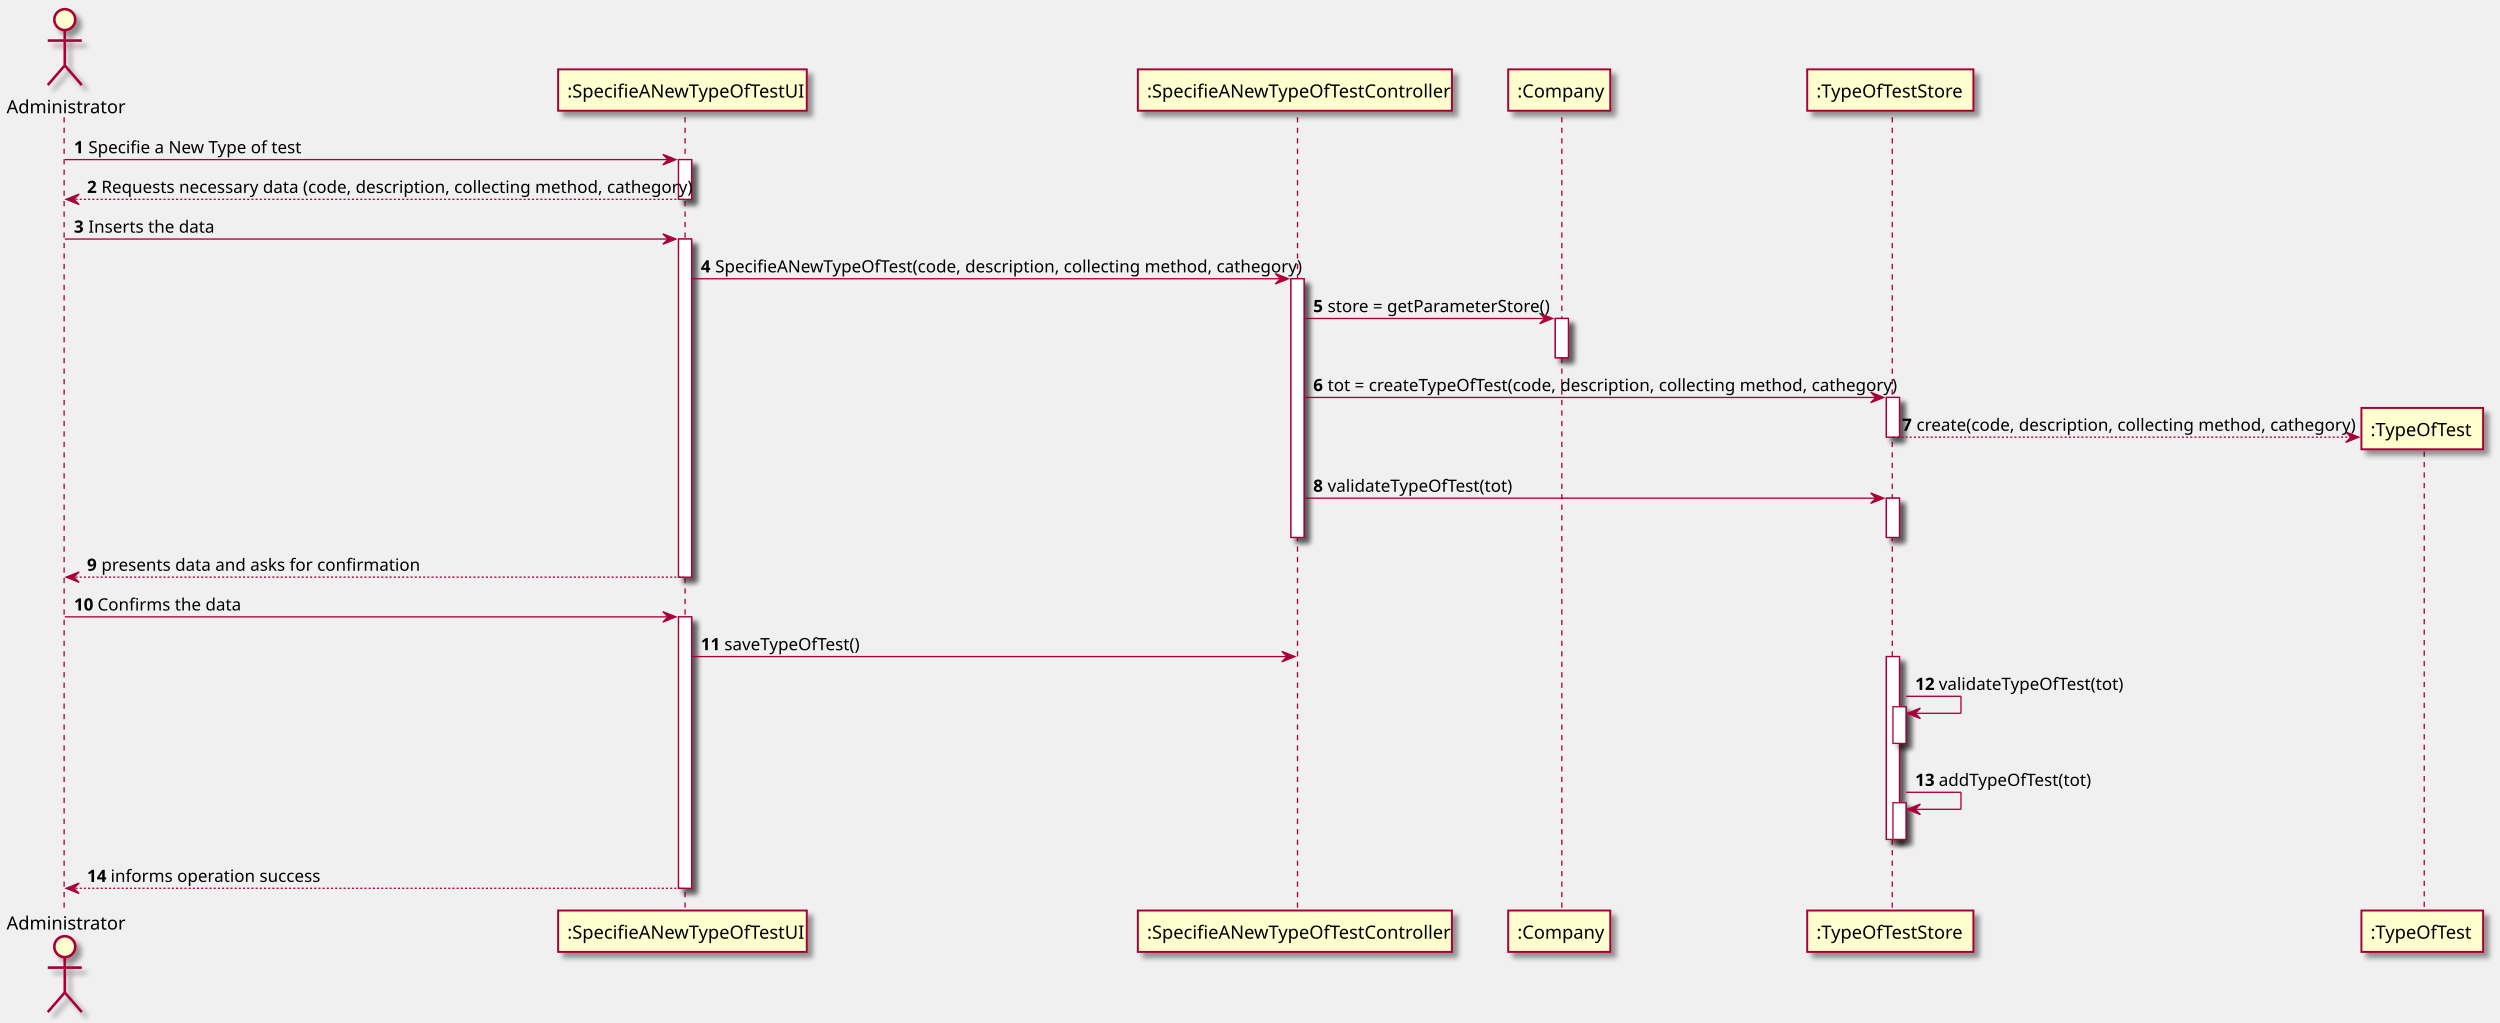
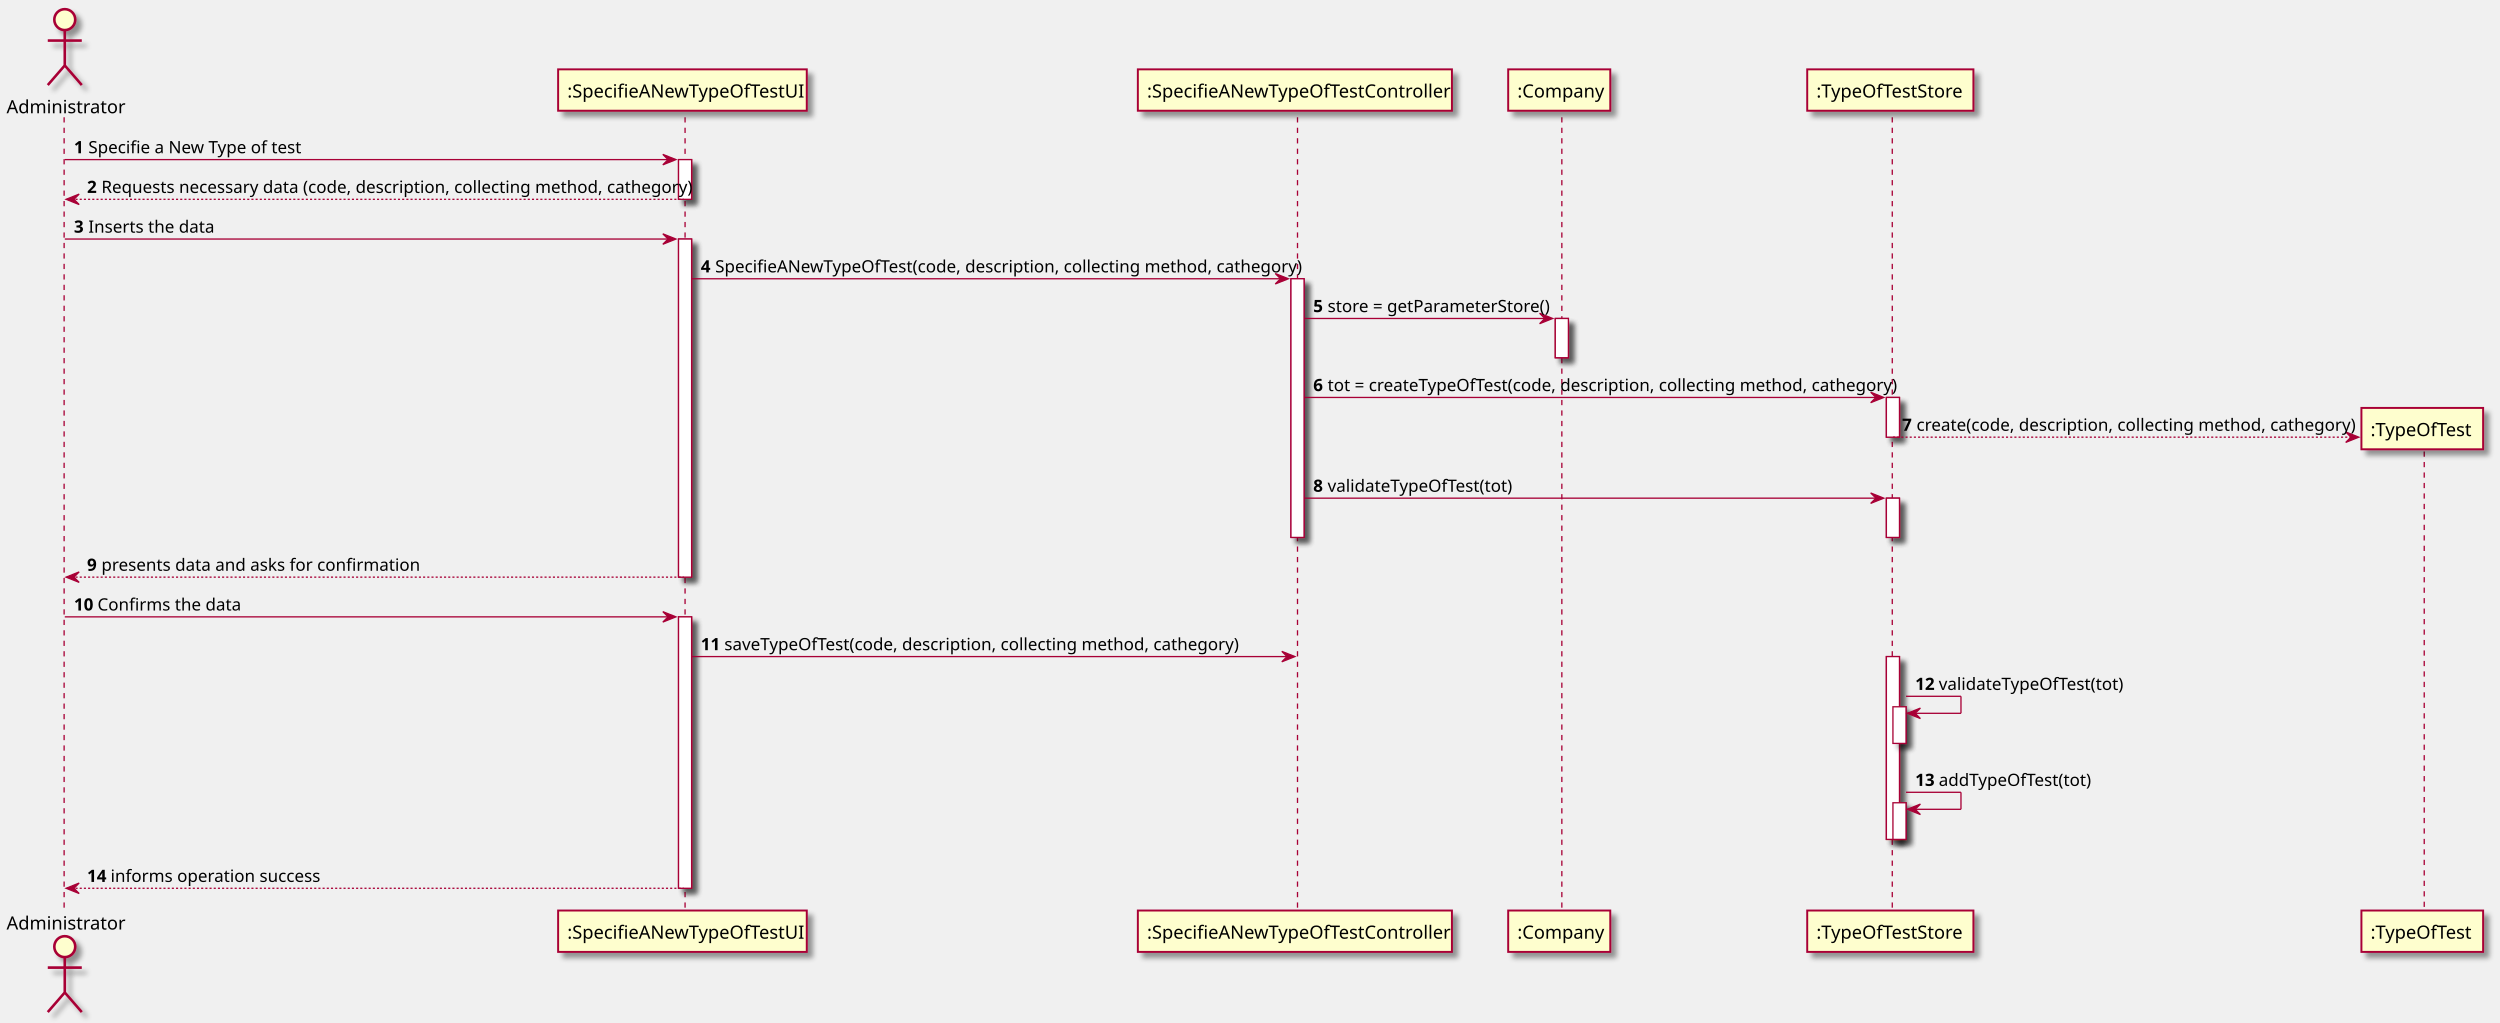
<svg xmlns="http://www.w3.org/2000/svg" contentScriptType="application/ecmascript" contentStyleType="text/css" height="977.5px" preserveAspectRatio="none" style="width:2388px;height:977px;" version="1.1" viewBox="0 0 2388 977" width="2388.75px" zoomAndPan="magnify">
  <defs>
-     <filter height="300%" id="fb11fi1tanb4w" width="300%" x="-1" y="-1">
+     <filter height="300%" id="f1lvmnjxryd5dr" width="300%" x="-1" y="-1">
      <feGaussianBlur result="blurOut" stdDeviation="2.5" />
      <feColorMatrix in="blurOut" result="blurOut2" type="matrix" values="0 0 0 0 0 0 0 0 0 0 0 0 0 0 0 0 0 0 .4 0" />
      <feOffset dx="5.0" dy="5.0" in="blurOut2" result="blurOut3" />
      <feBlend in="SourceGraphic" in2="blurOut3" mode="normal" />
    </filter>
  </defs>
  <g>
-     <rect fill="#FFFFFF" filter="url(#fb11fi1tanb4w)" height="37.94" style="stroke:#A80036;stroke-width:1.25;" width="12.5" x="648.125" y="152.451" />
-     <rect fill="#FFFFFF" filter="url(#fb11fi1tanb4w)" height="322.959" style="stroke:#A80036;stroke-width:1.25;" width="12.5" x="648.125" y="228.33" />
-     <rect fill="#FFFFFF" filter="url(#fb11fi1tanb4w)" height="259.258" style="stroke:#A80036;stroke-width:1.25;" width="12.5" x="648.125" y="589.229" />
-     <rect fill="#FFFFFF" filter="url(#fb11fi1tanb4w)" height="247.08" style="stroke:#A80036;stroke-width:1.25;" width="12.5" x="1233.125" y="266.269" />
-     <rect fill="#FFFFFF" filter="url(#fb11fi1tanb4w)" height="37.5" style="stroke:#A80036;stroke-width:1.25;" width="12.5" x="1485.625" y="304.209" />
-     <rect fill="#FFFFFF" filter="url(#fb11fi1tanb4w)" height="37.94" style="stroke:#A80036;stroke-width:1.25;" width="12.5" x="1801.875" y="379.648" />
-     <rect fill="#FFFFFF" filter="url(#fb11fi1tanb4w)" height="37.5" style="stroke:#A80036;stroke-width:1.25;" width="12.5" x="1801.875" y="475.85" />
-     <rect fill="#FFFFFF" filter="url(#fb11fi1tanb4w)" height="174.629" style="stroke:#A80036;stroke-width:1.25;" width="12.5" x="1801.875" y="627.168" />
-     <rect fill="#FFFFFF" filter="url(#fb11fi1tanb4w)" height="35" style="stroke:#A80036;stroke-width:1.25;" width="12.5" x="1808.125" y="675.107" />
-     <rect fill="#FFFFFF" filter="url(#fb11fi1tanb4w)" height="35" style="stroke:#A80036;stroke-width:1.25;" width="12.5" x="1808.125" y="766.797" />
+     <rect fill="#FFFFFF" filter="url(#f1lvmnjxryd5dr)" height="37.94" style="stroke:#A80036;stroke-width:1.25;" width="12.5" x="648.125" y="152.451" />
+     <rect fill="#FFFFFF" filter="url(#f1lvmnjxryd5dr)" height="322.959" style="stroke:#A80036;stroke-width:1.25;" width="12.5" x="648.125" y="228.33" />
+     <rect fill="#FFFFFF" filter="url(#f1lvmnjxryd5dr)" height="259.258" style="stroke:#A80036;stroke-width:1.25;" width="12.5" x="648.125" y="589.229" />
+     <rect fill="#FFFFFF" filter="url(#f1lvmnjxryd5dr)" height="247.08" style="stroke:#A80036;stroke-width:1.25;" width="12.5" x="1233.125" y="266.269" />
+     <rect fill="#FFFFFF" filter="url(#f1lvmnjxryd5dr)" height="37.5" style="stroke:#A80036;stroke-width:1.25;" width="12.5" x="1485.625" y="304.209" />
+     <rect fill="#FFFFFF" filter="url(#f1lvmnjxryd5dr)" height="37.94" style="stroke:#A80036;stroke-width:1.25;" width="12.5" x="1801.875" y="379.648" />
+     <rect fill="#FFFFFF" filter="url(#f1lvmnjxryd5dr)" height="37.5" style="stroke:#A80036;stroke-width:1.25;" width="12.5" x="1801.875" y="475.85" />
+     <rect fill="#FFFFFF" filter="url(#f1lvmnjxryd5dr)" height="174.629" style="stroke:#A80036;stroke-width:1.25;" width="12.5" x="1801.875" y="627.168" />
+     <rect fill="#FFFFFF" filter="url(#f1lvmnjxryd5dr)" height="35" style="stroke:#A80036;stroke-width:1.25;" width="12.5" x="1808.125" y="675.107" />
+     <rect fill="#FFFFFF" filter="url(#f1lvmnjxryd5dr)" height="35" style="stroke:#A80036;stroke-width:1.25;" width="12.5" x="1808.125" y="766.797" />
    <line style="stroke:#A80036;stroke-width:1.25;stroke-dasharray:5.0,5.0;" x1="61.25" x2="61.25" y1="112.012" y2="870.986" />
    <line style="stroke:#A80036;stroke-width:1.25;stroke-dasharray:5.0,5.0;" x1="654.375" x2="654.375" y1="112.012" y2="870.986" />
    <line style="stroke:#A80036;stroke-width:1.25;stroke-dasharray:5.0,5.0;" x1="1239.375" x2="1239.375" y1="112.012" y2="870.986" />
    <line style="stroke:#A80036;stroke-width:1.25;stroke-dasharray:5.0,5.0;" x1="1491.875" x2="1491.875" y1="112.012" y2="870.986" />
    <line style="stroke:#A80036;stroke-width:1.25;stroke-dasharray:5.0,5.0;" x1="1807.5" x2="1807.5" y1="112.012" y2="870.986" />
    <line style="stroke:#A80036;stroke-width:1.25;stroke-dasharray:5.0,5.0;" x1="2315.625" x2="2315.625" y1="431.279" y2="870.986" />
    <text fill="#000000" font-family="sans-serif" font-size="17.5" lengthAdjust="spacing" textLength="103.75" x="6.25" y="108.166">Administrator</text>
-     <ellipse cx="61.875" cy="18.75" fill="#FEFECE" filter="url(#fb11fi1tanb4w)" rx="10" ry="10" style="stroke:#A80036;stroke-width:2.5;" />
-     <path d="M61.875,28.75 L61.875,62.5 M45.625,38.75 L78.125,38.75 M61.875,62.5 L45.625,81.25 M61.875,62.5 L78.125,81.25 " fill="none" filter="url(#fb11fi1tanb4w)" style="stroke:#A80036;stroke-width:2.5;" />
+     <ellipse cx="61.875" cy="18.75" fill="#FEFECE" filter="url(#f1lvmnjxryd5dr)" rx="10" ry="10" style="stroke:#A80036;stroke-width:2.5;" />
+     <path d="M61.875,28.75 L61.875,62.5 M45.625,38.75 L78.125,38.75 M61.875,62.5 L45.625,81.25 M61.875,62.5 L78.125,81.25 " fill="none" filter="url(#f1lvmnjxryd5dr)" style="stroke:#A80036;stroke-width:2.5;" />
    <text fill="#000000" font-family="sans-serif" font-size="17.5" lengthAdjust="spacing" textLength="103.75" x="6.25" y="887.903">Administrator</text>
-     <ellipse cx="61.875" cy="904.248" fill="#FEFECE" filter="url(#fb11fi1tanb4w)" rx="10" ry="10" style="stroke:#A80036;stroke-width:2.5;" />
-     <path d="M61.875,914.248 L61.875,947.998 M45.625,924.248 L78.125,924.248 M61.875,947.998 L45.625,966.748 M61.875,947.998 L78.125,966.748 " fill="none" filter="url(#fb11fi1tanb4w)" style="stroke:#A80036;stroke-width:2.5;" />
-     <rect fill="#FEFECE" filter="url(#fb11fi1tanb4w)" height="39.512" style="stroke:#A80036;stroke-width:1.875;" width="237.5" x="533.125" y="66.25" />
+     <ellipse cx="61.875" cy="904.248" fill="#FEFECE" filter="url(#f1lvmnjxryd5dr)" rx="10" ry="10" style="stroke:#A80036;stroke-width:2.5;" />
+     <path d="M61.875,914.248 L61.875,947.998 M45.625,924.248 L78.125,924.248 M61.875,947.998 L45.625,966.748 M61.875,947.998 L78.125,966.748 " fill="none" filter="url(#f1lvmnjxryd5dr)" style="stroke:#A80036;stroke-width:2.5;" />
+     <rect fill="#FEFECE" filter="url(#f1lvmnjxryd5dr)" height="39.512" style="stroke:#A80036;stroke-width:1.875;" width="237.5" x="533.125" y="66.25" />
    <text fill="#000000" font-family="sans-serif" font-size="17.5" lengthAdjust="spacing" textLength="220" x="541.875" y="93.166">:SpecifieANewTypeOfTestUI</text>
-     <rect fill="#FEFECE" filter="url(#fb11fi1tanb4w)" height="39.512" style="stroke:#A80036;stroke-width:1.875;" width="237.5" x="533.125" y="869.736" />
+     <rect fill="#FEFECE" filter="url(#f1lvmnjxryd5dr)" height="39.512" style="stroke:#A80036;stroke-width:1.875;" width="237.5" x="533.125" y="869.736" />
    <text fill="#000000" font-family="sans-serif" font-size="17.5" lengthAdjust="spacing" textLength="220" x="541.875" y="896.653">:SpecifieANewTypeOfTestUI</text>
-     <rect fill="#FEFECE" filter="url(#fb11fi1tanb4w)" height="39.512" style="stroke:#A80036;stroke-width:1.875;" width="300" x="1086.875" y="66.25" />
+     <rect fill="#FEFECE" filter="url(#f1lvmnjxryd5dr)" height="39.512" style="stroke:#A80036;stroke-width:1.875;" width="300" x="1086.875" y="66.25" />
    <text fill="#000000" font-family="sans-serif" font-size="17.5" lengthAdjust="spacing" textLength="282.5" x="1095.625" y="93.166">:SpecifieANewTypeOfTestController</text>
-     <rect fill="#FEFECE" filter="url(#fb11fi1tanb4w)" height="39.512" style="stroke:#A80036;stroke-width:1.875;" width="300" x="1086.875" y="869.736" />
+     <rect fill="#FEFECE" filter="url(#f1lvmnjxryd5dr)" height="39.512" style="stroke:#A80036;stroke-width:1.875;" width="300" x="1086.875" y="869.736" />
    <text fill="#000000" font-family="sans-serif" font-size="17.5" lengthAdjust="spacing" textLength="282.5" x="1095.625" y="896.653">:SpecifieANewTypeOfTestController</text>
-     <rect fill="#FEFECE" filter="url(#fb11fi1tanb4w)" height="39.512" style="stroke:#A80036;stroke-width:1.875;" width="97.5" x="1440.625" y="66.25" />
+     <rect fill="#FEFECE" filter="url(#f1lvmnjxryd5dr)" height="39.512" style="stroke:#A80036;stroke-width:1.875;" width="97.5" x="1440.625" y="66.25" />
    <text fill="#000000" font-family="sans-serif" font-size="17.5" lengthAdjust="spacing" textLength="80" x="1449.375" y="93.166">:Company</text>
-     <rect fill="#FEFECE" filter="url(#fb11fi1tanb4w)" height="39.512" style="stroke:#A80036;stroke-width:1.875;" width="97.5" x="1440.625" y="869.736" />
+     <rect fill="#FEFECE" filter="url(#f1lvmnjxryd5dr)" height="39.512" style="stroke:#A80036;stroke-width:1.875;" width="97.5" x="1440.625" y="869.736" />
    <text fill="#000000" font-family="sans-serif" font-size="17.5" lengthAdjust="spacing" textLength="80" x="1449.375" y="896.653">:Company</text>
-     <rect fill="#FEFECE" filter="url(#fb11fi1tanb4w)" height="39.512" style="stroke:#A80036;stroke-width:1.875;" width="158.75" x="1726.25" y="66.25" />
+     <rect fill="#FEFECE" filter="url(#f1lvmnjxryd5dr)" height="39.512" style="stroke:#A80036;stroke-width:1.875;" width="158.75" x="1726.25" y="66.25" />
    <text fill="#000000" font-family="sans-serif" font-size="17.5" lengthAdjust="spacing" textLength="141.25" x="1735" y="93.166">:TypeOfTestStore</text>
-     <rect fill="#FEFECE" filter="url(#fb11fi1tanb4w)" height="39.512" style="stroke:#A80036;stroke-width:1.875;" width="158.75" x="1726.25" y="869.736" />
+     <rect fill="#FEFECE" filter="url(#f1lvmnjxryd5dr)" height="39.512" style="stroke:#A80036;stroke-width:1.875;" width="158.75" x="1726.25" y="869.736" />
    <text fill="#000000" font-family="sans-serif" font-size="17.5" lengthAdjust="spacing" textLength="141.25" x="1735" y="896.653">:TypeOfTestStore</text>
-     <rect fill="#FEFECE" filter="url(#fb11fi1tanb4w)" height="39.512" style="stroke:#A80036;stroke-width:1.875;" width="116.25" x="2255.625" y="869.736" />
+     <rect fill="#FEFECE" filter="url(#f1lvmnjxryd5dr)" height="39.512" style="stroke:#A80036;stroke-width:1.875;" width="116.25" x="2255.625" y="869.736" />
    <text fill="#000000" font-family="sans-serif" font-size="17.5" lengthAdjust="spacing" textLength="98.75" x="2264.375" y="896.653">:TypeOfTest</text>
-     <rect fill="#FFFFFF" filter="url(#fb11fi1tanb4w)" height="37.94" style="stroke:#A80036;stroke-width:1.25;" width="12.5" x="648.125" y="152.451" />
-     <rect fill="#FFFFFF" filter="url(#fb11fi1tanb4w)" height="322.959" style="stroke:#A80036;stroke-width:1.25;" width="12.5" x="648.125" y="228.33" />
-     <rect fill="#FFFFFF" filter="url(#fb11fi1tanb4w)" height="259.258" style="stroke:#A80036;stroke-width:1.25;" width="12.5" x="648.125" y="589.229" />
-     <rect fill="#FFFFFF" filter="url(#fb11fi1tanb4w)" height="247.08" style="stroke:#A80036;stroke-width:1.25;" width="12.5" x="1233.125" y="266.269" />
-     <rect fill="#FFFFFF" filter="url(#fb11fi1tanb4w)" height="37.5" style="stroke:#A80036;stroke-width:1.25;" width="12.5" x="1485.625" y="304.209" />
-     <rect fill="#FFFFFF" filter="url(#fb11fi1tanb4w)" height="37.94" style="stroke:#A80036;stroke-width:1.25;" width="12.5" x="1801.875" y="379.648" />
-     <rect fill="#FFFFFF" filter="url(#fb11fi1tanb4w)" height="37.5" style="stroke:#A80036;stroke-width:1.25;" width="12.5" x="1801.875" y="475.85" />
-     <rect fill="#FFFFFF" filter="url(#fb11fi1tanb4w)" height="174.629" style="stroke:#A80036;stroke-width:1.25;" width="12.5" x="1801.875" y="627.168" />
-     <rect fill="#FFFFFF" filter="url(#fb11fi1tanb4w)" height="35" style="stroke:#A80036;stroke-width:1.25;" width="12.5" x="1808.125" y="675.107" />
-     <rect fill="#FFFFFF" filter="url(#fb11fi1tanb4w)" height="35" style="stroke:#A80036;stroke-width:1.25;" width="12.5" x="1808.125" y="766.797" />
+     <rect fill="#FFFFFF" filter="url(#f1lvmnjxryd5dr)" height="37.94" style="stroke:#A80036;stroke-width:1.25;" width="12.5" x="648.125" y="152.451" />
+     <rect fill="#FFFFFF" filter="url(#f1lvmnjxryd5dr)" height="322.959" style="stroke:#A80036;stroke-width:1.25;" width="12.5" x="648.125" y="228.33" />
+     <rect fill="#FFFFFF" filter="url(#f1lvmnjxryd5dr)" height="259.258" style="stroke:#A80036;stroke-width:1.25;" width="12.5" x="648.125" y="589.229" />
+     <rect fill="#FFFFFF" filter="url(#f1lvmnjxryd5dr)" height="247.08" style="stroke:#A80036;stroke-width:1.25;" width="12.5" x="1233.125" y="266.269" />
+     <rect fill="#FFFFFF" filter="url(#f1lvmnjxryd5dr)" height="37.5" style="stroke:#A80036;stroke-width:1.25;" width="12.5" x="1485.625" y="304.209" />
+     <rect fill="#FFFFFF" filter="url(#f1lvmnjxryd5dr)" height="37.94" style="stroke:#A80036;stroke-width:1.25;" width="12.5" x="1801.875" y="379.648" />
+     <rect fill="#FFFFFF" filter="url(#f1lvmnjxryd5dr)" height="37.5" style="stroke:#A80036;stroke-width:1.25;" width="12.5" x="1801.875" y="475.85" />
+     <rect fill="#FFFFFF" filter="url(#f1lvmnjxryd5dr)" height="174.629" style="stroke:#A80036;stroke-width:1.25;" width="12.5" x="1801.875" y="627.168" />
+     <rect fill="#FFFFFF" filter="url(#f1lvmnjxryd5dr)" height="35" style="stroke:#A80036;stroke-width:1.25;" width="12.5" x="1808.125" y="675.107" />
+     <rect fill="#FFFFFF" filter="url(#f1lvmnjxryd5dr)" height="35" style="stroke:#A80036;stroke-width:1.25;" width="12.5" x="1808.125" y="766.797" />
    <polygon fill="#A80036" points="633.125,147.451,645.625,152.451,633.125,157.451,638.125,152.451" style="stroke:#A80036;stroke-width:1.25;" />
    <line style="stroke:#A80036;stroke-width:1.25;" x1="61.875" x2="640.625" y1="152.451" y2="152.451" />
    <text fill="#000000" font-family="sans-serif" font-size="16.25" font-weight="bold" lengthAdjust="spacing" textLength="8.75" x="70.625" y="146.381">1</text>
    <text fill="#000000" font-family="sans-serif" font-size="16.25" lengthAdjust="spacing" textLength="197.5" x="84.375" y="146.381">Specifie a New Type of test</text>
    <polygon fill="#A80036" points="75.625,185.391,63.125,190.391,75.625,195.391,70.625,190.391" style="stroke:#A80036;stroke-width:1.25;" />
    <line style="stroke:#A80036;stroke-width:1.25;stroke-dasharray:2.0,2.0;" x1="68.125" x2="653.125" y1="190.391" y2="190.391" />
    <text fill="#000000" font-family="sans-serif" font-size="16.25" font-weight="bold" lengthAdjust="spacing" textLength="8.75" x="83.125" y="184.32">2</text>
    <text fill="#000000" font-family="sans-serif" font-size="16.25" lengthAdjust="spacing" textLength="542.5" x="96.875" y="184.32">Requests necessary data (code, description, collecting method, cathegory)</text>
    <polygon fill="#A80036" points="633.125,223.33,645.625,228.33,633.125,233.33,638.125,228.33" style="stroke:#A80036;stroke-width:1.25;" />
    <line style="stroke:#A80036;stroke-width:1.25;" x1="61.875" x2="640.625" y1="228.33" y2="228.33" />
    <text fill="#000000" font-family="sans-serif" font-size="16.25" font-weight="bold" lengthAdjust="spacing" textLength="8.75" x="70.625" y="222.26">3</text>
    <text fill="#000000" font-family="sans-serif" font-size="16.25" lengthAdjust="spacing" textLength="112.5" x="84.375" y="222.26">Inserts the data</text>
    <polygon fill="#A80036" points="1218.125,261.269,1230.625,266.269,1218.125,271.269,1223.125,266.269" style="stroke:#A80036;stroke-width:1.25;" />
    <line style="stroke:#A80036;stroke-width:1.25;" x1="660.625" x2="1225.625" y1="266.269" y2="266.269" />
    <text fill="#000000" font-family="sans-serif" font-size="16.25" font-weight="bold" lengthAdjust="spacing" textLength="8.75" x="669.375" y="260.199">4</text>
    <text fill="#000000" font-family="sans-serif" font-size="16.25" lengthAdjust="spacing" textLength="535" x="683.125" y="260.199">SpecifieANewTypeOfTest(code, description, collecting method, cathegory)</text>
    <polygon fill="#A80036" points="1470.625,299.209,1483.125,304.209,1470.625,309.209,1475.625,304.209" style="stroke:#A80036;stroke-width:1.25;" />
    <line style="stroke:#A80036;stroke-width:1.25;" x1="1245.625" x2="1478.125" y1="304.209" y2="304.209" />
    <text fill="#000000" font-family="sans-serif" font-size="16.25" font-weight="bold" lengthAdjust="spacing" textLength="8.75" x="1254.375" y="298.138">5</text>
    <text fill="#000000" font-family="sans-serif" font-size="16.25" lengthAdjust="spacing" textLength="202.5" x="1268.125" y="298.138">store = getParameterStore()</text>
    <polygon fill="#A80036" points="1786.875,374.648,1799.375,379.648,1786.875,384.648,1791.875,379.648" style="stroke:#A80036;stroke-width:1.25;" />
    <line style="stroke:#A80036;stroke-width:1.25;" x1="1245.625" x2="1794.375" y1="379.648" y2="379.648" />
    <text fill="#000000" font-family="sans-serif" font-size="16.25" font-weight="bold" lengthAdjust="spacing" textLength="8.75" x="1254.375" y="373.578">6</text>
    <text fill="#000000" font-family="sans-serif" font-size="16.25" lengthAdjust="spacing" textLength="518.75" x="1268.125" y="373.578">tot = createTypeOfTest(code, description, collecting method, cathegory)</text>
    <polygon fill="#A80036" points="2240.625,412.588,2253.125,417.588,2240.625,422.588,2245.625,417.588" style="stroke:#A80036;stroke-width:1.25;" />
    <line style="stroke:#A80036;stroke-width:1.25;stroke-dasharray:2.0,2.0;" x1="1808.125" x2="2248.125" y1="417.588" y2="417.588" />
    <text fill="#000000" font-family="sans-serif" font-size="16.25" font-weight="bold" lengthAdjust="spacing" textLength="8.75" x="1816.875" y="411.517">7</text>
    <text fill="#000000" font-family="sans-serif" font-size="16.25" lengthAdjust="spacing" textLength="397.5" x="1830.625" y="411.517">create(code, description, collecting method, cathegory)</text>
-     <rect fill="#FEFECE" filter="url(#fb11fi1tanb4w)" height="39.512" style="stroke:#A80036;stroke-width:1.875;" width="116.25" x="2255.625" y="389.648" />
+     <rect fill="#FEFECE" filter="url(#f1lvmnjxryd5dr)" height="39.512" style="stroke:#A80036;stroke-width:1.875;" width="116.25" x="2255.625" y="389.648" />
    <text fill="#000000" font-family="sans-serif" font-size="17.5" lengthAdjust="spacing" textLength="98.75" x="2264.375" y="416.565">:TypeOfTest</text>
    <polygon fill="#A80036" points="1786.875,470.85,1799.375,475.85,1786.875,480.85,1791.875,475.85" style="stroke:#A80036;stroke-width:1.25;" />
    <line style="stroke:#A80036;stroke-width:1.25;" x1="1245.625" x2="1794.375" y1="475.85" y2="475.85" />
    <text fill="#000000" font-family="sans-serif" font-size="16.25" font-weight="bold" lengthAdjust="spacing" textLength="8.75" x="1254.375" y="469.779">8</text>
    <text fill="#000000" font-family="sans-serif" font-size="16.25" lengthAdjust="spacing" textLength="165" x="1268.125" y="469.779">validateTypeOfTest(tot)</text>
    <polygon fill="#A80036" points="75.625,546.289,63.125,551.289,75.625,556.289,70.625,551.289" style="stroke:#A80036;stroke-width:1.25;" />
    <line style="stroke:#A80036;stroke-width:1.25;stroke-dasharray:2.0,2.0;" x1="68.125" x2="653.125" y1="551.289" y2="551.289" />
    <text fill="#000000" font-family="sans-serif" font-size="16.25" font-weight="bold" lengthAdjust="spacing" textLength="8.75" x="83.125" y="545.218">9</text>
    <text fill="#000000" font-family="sans-serif" font-size="16.25" lengthAdjust="spacing" textLength="285" x="96.875" y="545.218">presents data and asks for confirmation</text>
    <polygon fill="#A80036" points="633.125,584.229,645.625,589.229,633.125,594.229,638.125,589.229" style="stroke:#A80036;stroke-width:1.25;" />
    <line style="stroke:#A80036;stroke-width:1.25;" x1="61.875" x2="640.625" y1="589.229" y2="589.229" />
    <text fill="#000000" font-family="sans-serif" font-size="16.25" font-weight="bold" lengthAdjust="spacing" textLength="17.5" x="70.625" y="583.158">10</text>
    <text fill="#000000" font-family="sans-serif" font-size="16.25" lengthAdjust="spacing" textLength="127.5" x="93.125" y="583.158">Confirms the data</text>
    <polygon fill="#A80036" points="1224.375,622.168,1236.875,627.168,1224.375,632.168,1229.375,627.168" style="stroke:#A80036;stroke-width:1.25;" />
    <line style="stroke:#A80036;stroke-width:1.25;" x1="660.625" x2="1231.875" y1="627.168" y2="627.168" />
    <text fill="#000000" font-family="sans-serif" font-size="16.25" font-weight="bold" lengthAdjust="spacing" textLength="17.5" x="669.375" y="621.097">11</text>
-     <text fill="#000000" font-family="sans-serif" font-size="16.25" lengthAdjust="spacing" textLength="125" x="691.875" y="621.097">saveTypeOfTest()</text>
+     <text fill="#000000" font-family="sans-serif" font-size="16.25" lengthAdjust="spacing" textLength="467.5" x="691.875" y="621.097">saveTypeOfTest(code, description, collecting method, cathegory)</text>
    <line style="stroke:#A80036;stroke-width:1.25;" x1="1820.625" x2="1873.125" y1="665.107" y2="665.107" />
    <line style="stroke:#A80036;stroke-width:1.25;" x1="1873.125" x2="1873.125" y1="665.107" y2="681.357" />
    <line style="stroke:#A80036;stroke-width:1.25;" x1="1821.875" x2="1873.125" y1="681.357" y2="681.357" />
    <polygon fill="#A80036" points="1834.375,676.357,1821.875,681.357,1834.375,686.357,1829.375,681.357" style="stroke:#A80036;stroke-width:1.25;" />
    <text fill="#000000" font-family="sans-serif" font-size="16.25" font-weight="bold" lengthAdjust="spacing" textLength="17.5" x="1829.375" y="659.037">12</text>
    <text fill="#000000" font-family="sans-serif" font-size="16.25" lengthAdjust="spacing" textLength="165" x="1851.875" y="659.037">validateTypeOfTest(tot)</text>
    <line style="stroke:#A80036;stroke-width:1.25;" x1="1820.625" x2="1873.125" y1="756.797" y2="756.797" />
    <line style="stroke:#A80036;stroke-width:1.25;" x1="1873.125" x2="1873.125" y1="756.797" y2="773.047" />
    <line style="stroke:#A80036;stroke-width:1.25;" x1="1821.875" x2="1873.125" y1="773.047" y2="773.047" />
    <polygon fill="#A80036" points="1834.375,768.047,1821.875,773.047,1834.375,778.047,1829.375,773.047" style="stroke:#A80036;stroke-width:1.25;" />
    <text fill="#000000" font-family="sans-serif" font-size="16.25" font-weight="bold" lengthAdjust="spacing" textLength="17.5" x="1829.375" y="750.726">13</text>
    <text fill="#000000" font-family="sans-serif" font-size="16.25" lengthAdjust="spacing" textLength="137.5" x="1851.875" y="750.726">addTypeOfTest(tot)</text>
    <polygon fill="#A80036" points="75.625,843.486,63.125,848.486,75.625,853.486,70.625,848.486" style="stroke:#A80036;stroke-width:1.25;" />
    <line style="stroke:#A80036;stroke-width:1.25;stroke-dasharray:2.0,2.0;" x1="68.125" x2="653.125" y1="848.486" y2="848.486" />
    <text fill="#000000" font-family="sans-serif" font-size="16.25" font-weight="bold" lengthAdjust="spacing" textLength="17.5" x="83.125" y="842.416">14</text>
    <text fill="#000000" font-family="sans-serif" font-size="16.25" lengthAdjust="spacing" textLength="190" x="105.625" y="842.416">informs operation success</text>
  </g>
</svg>
